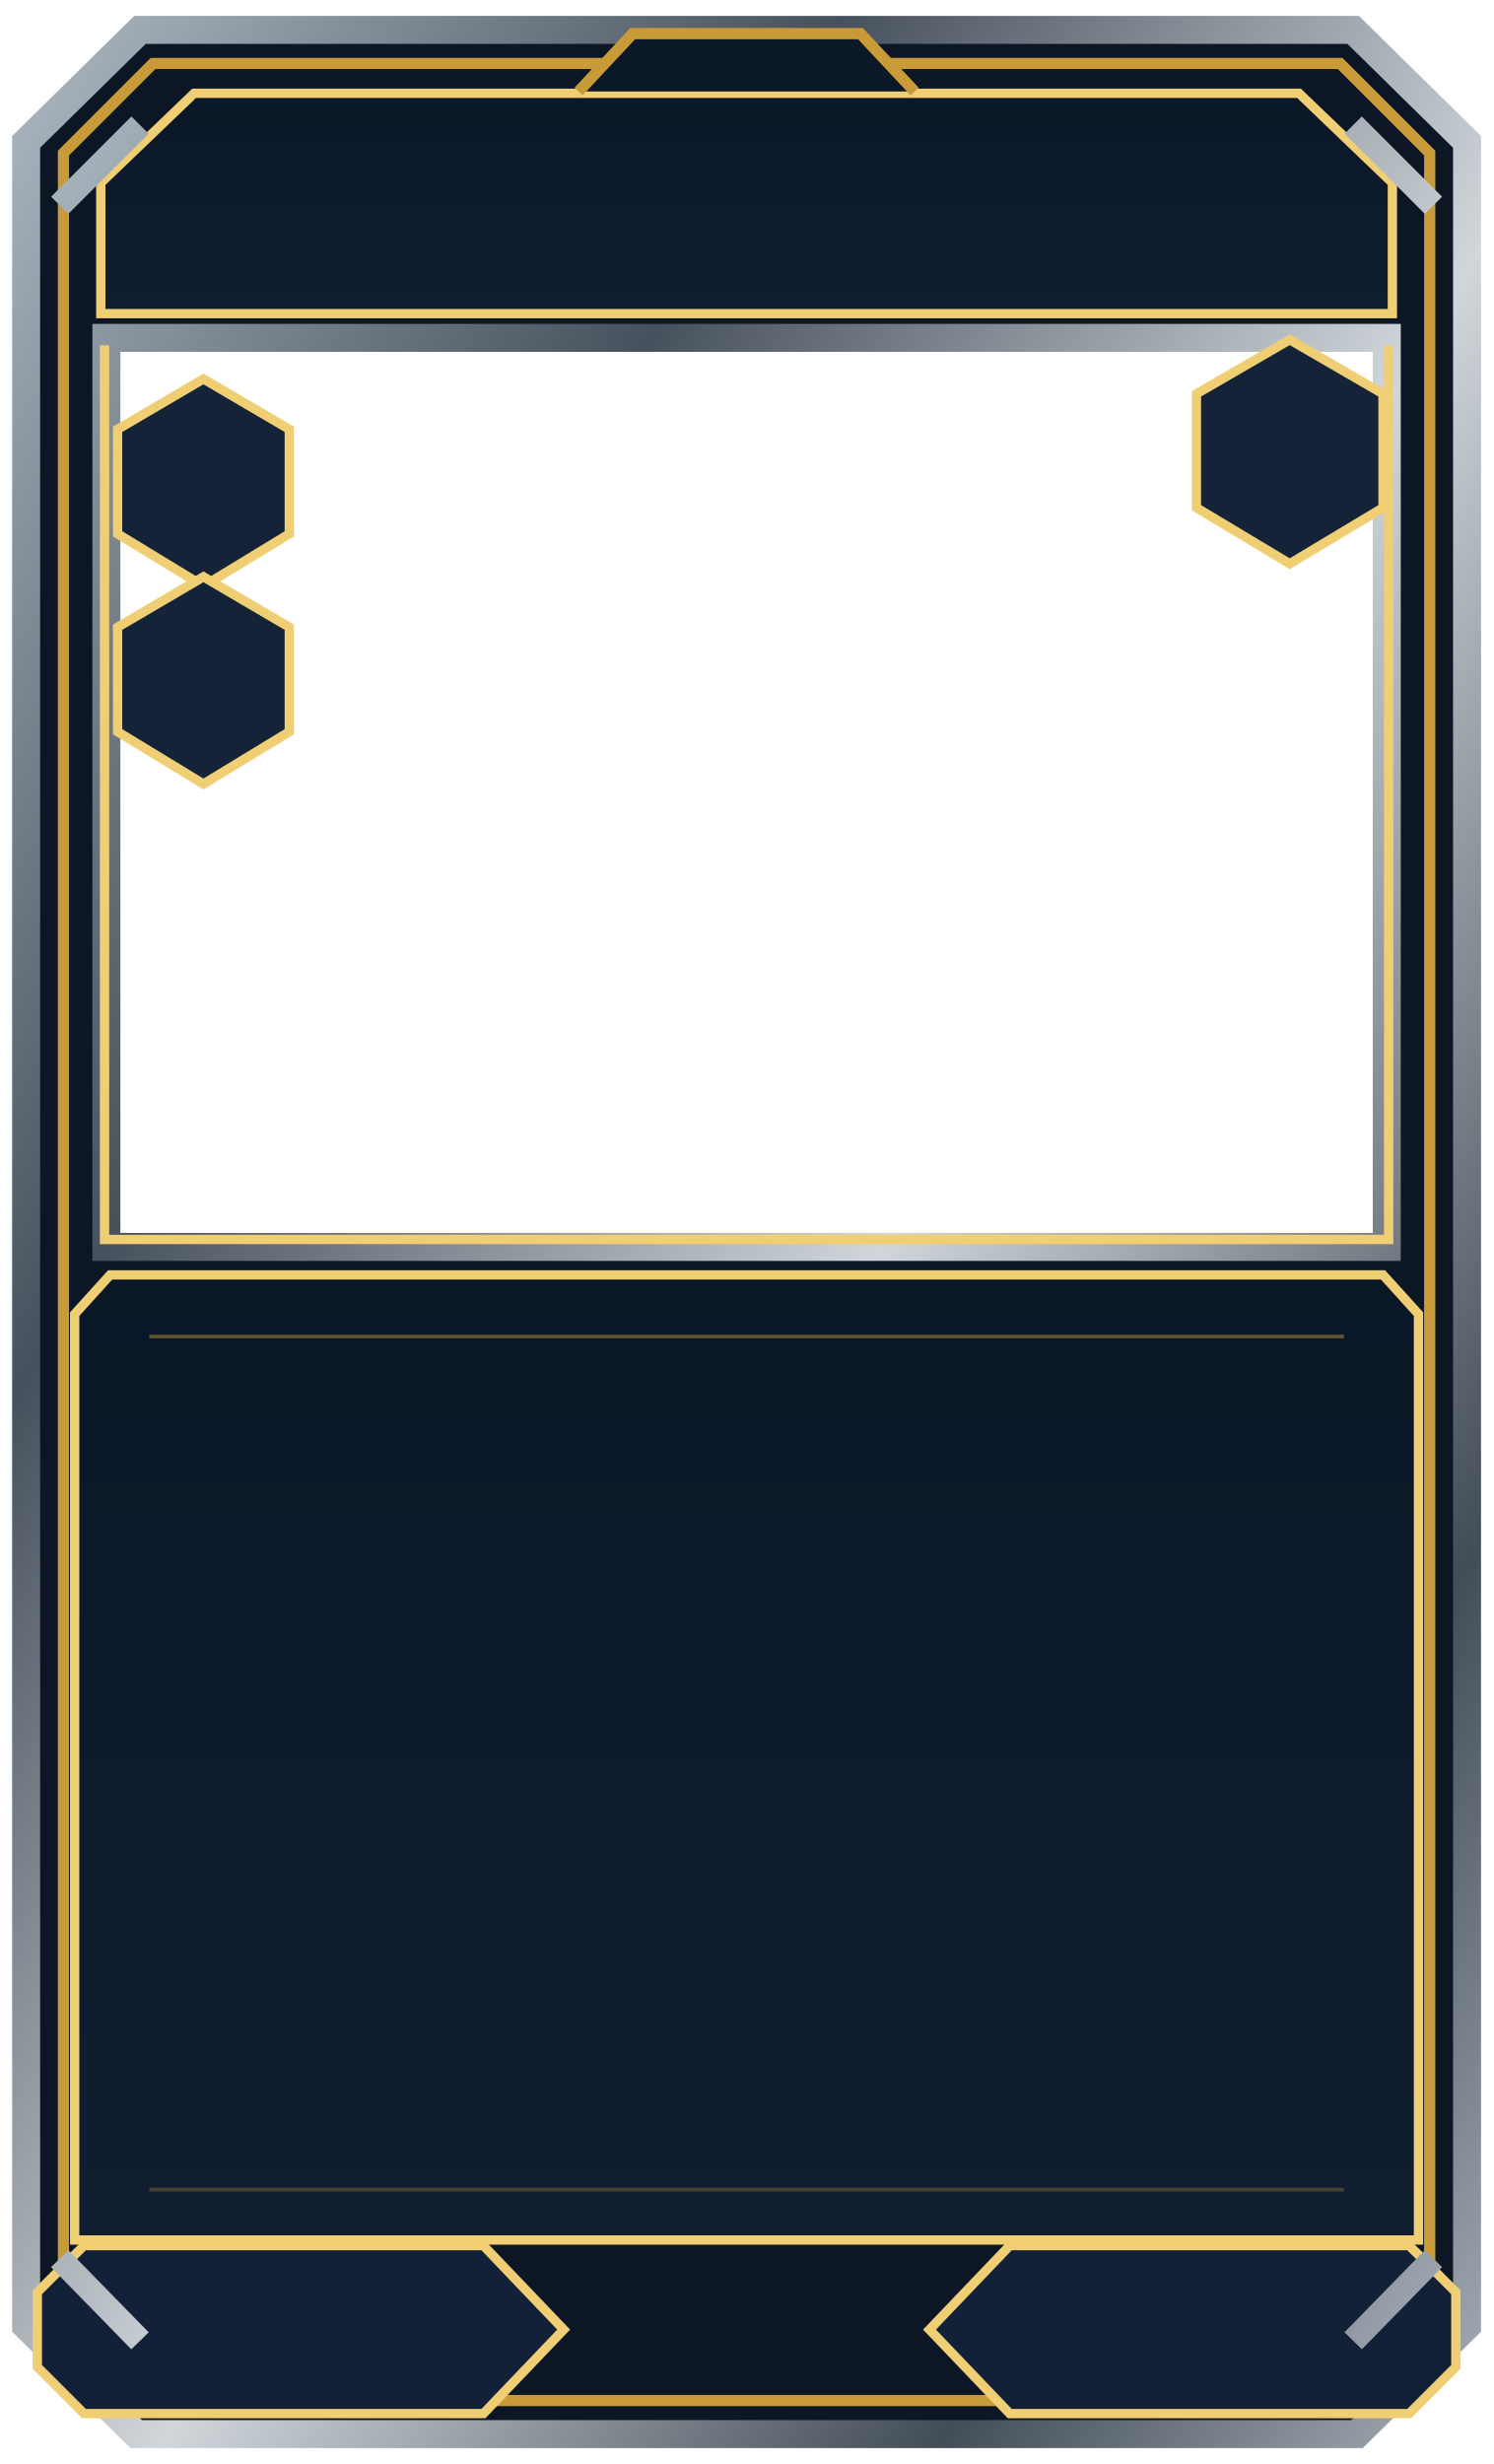
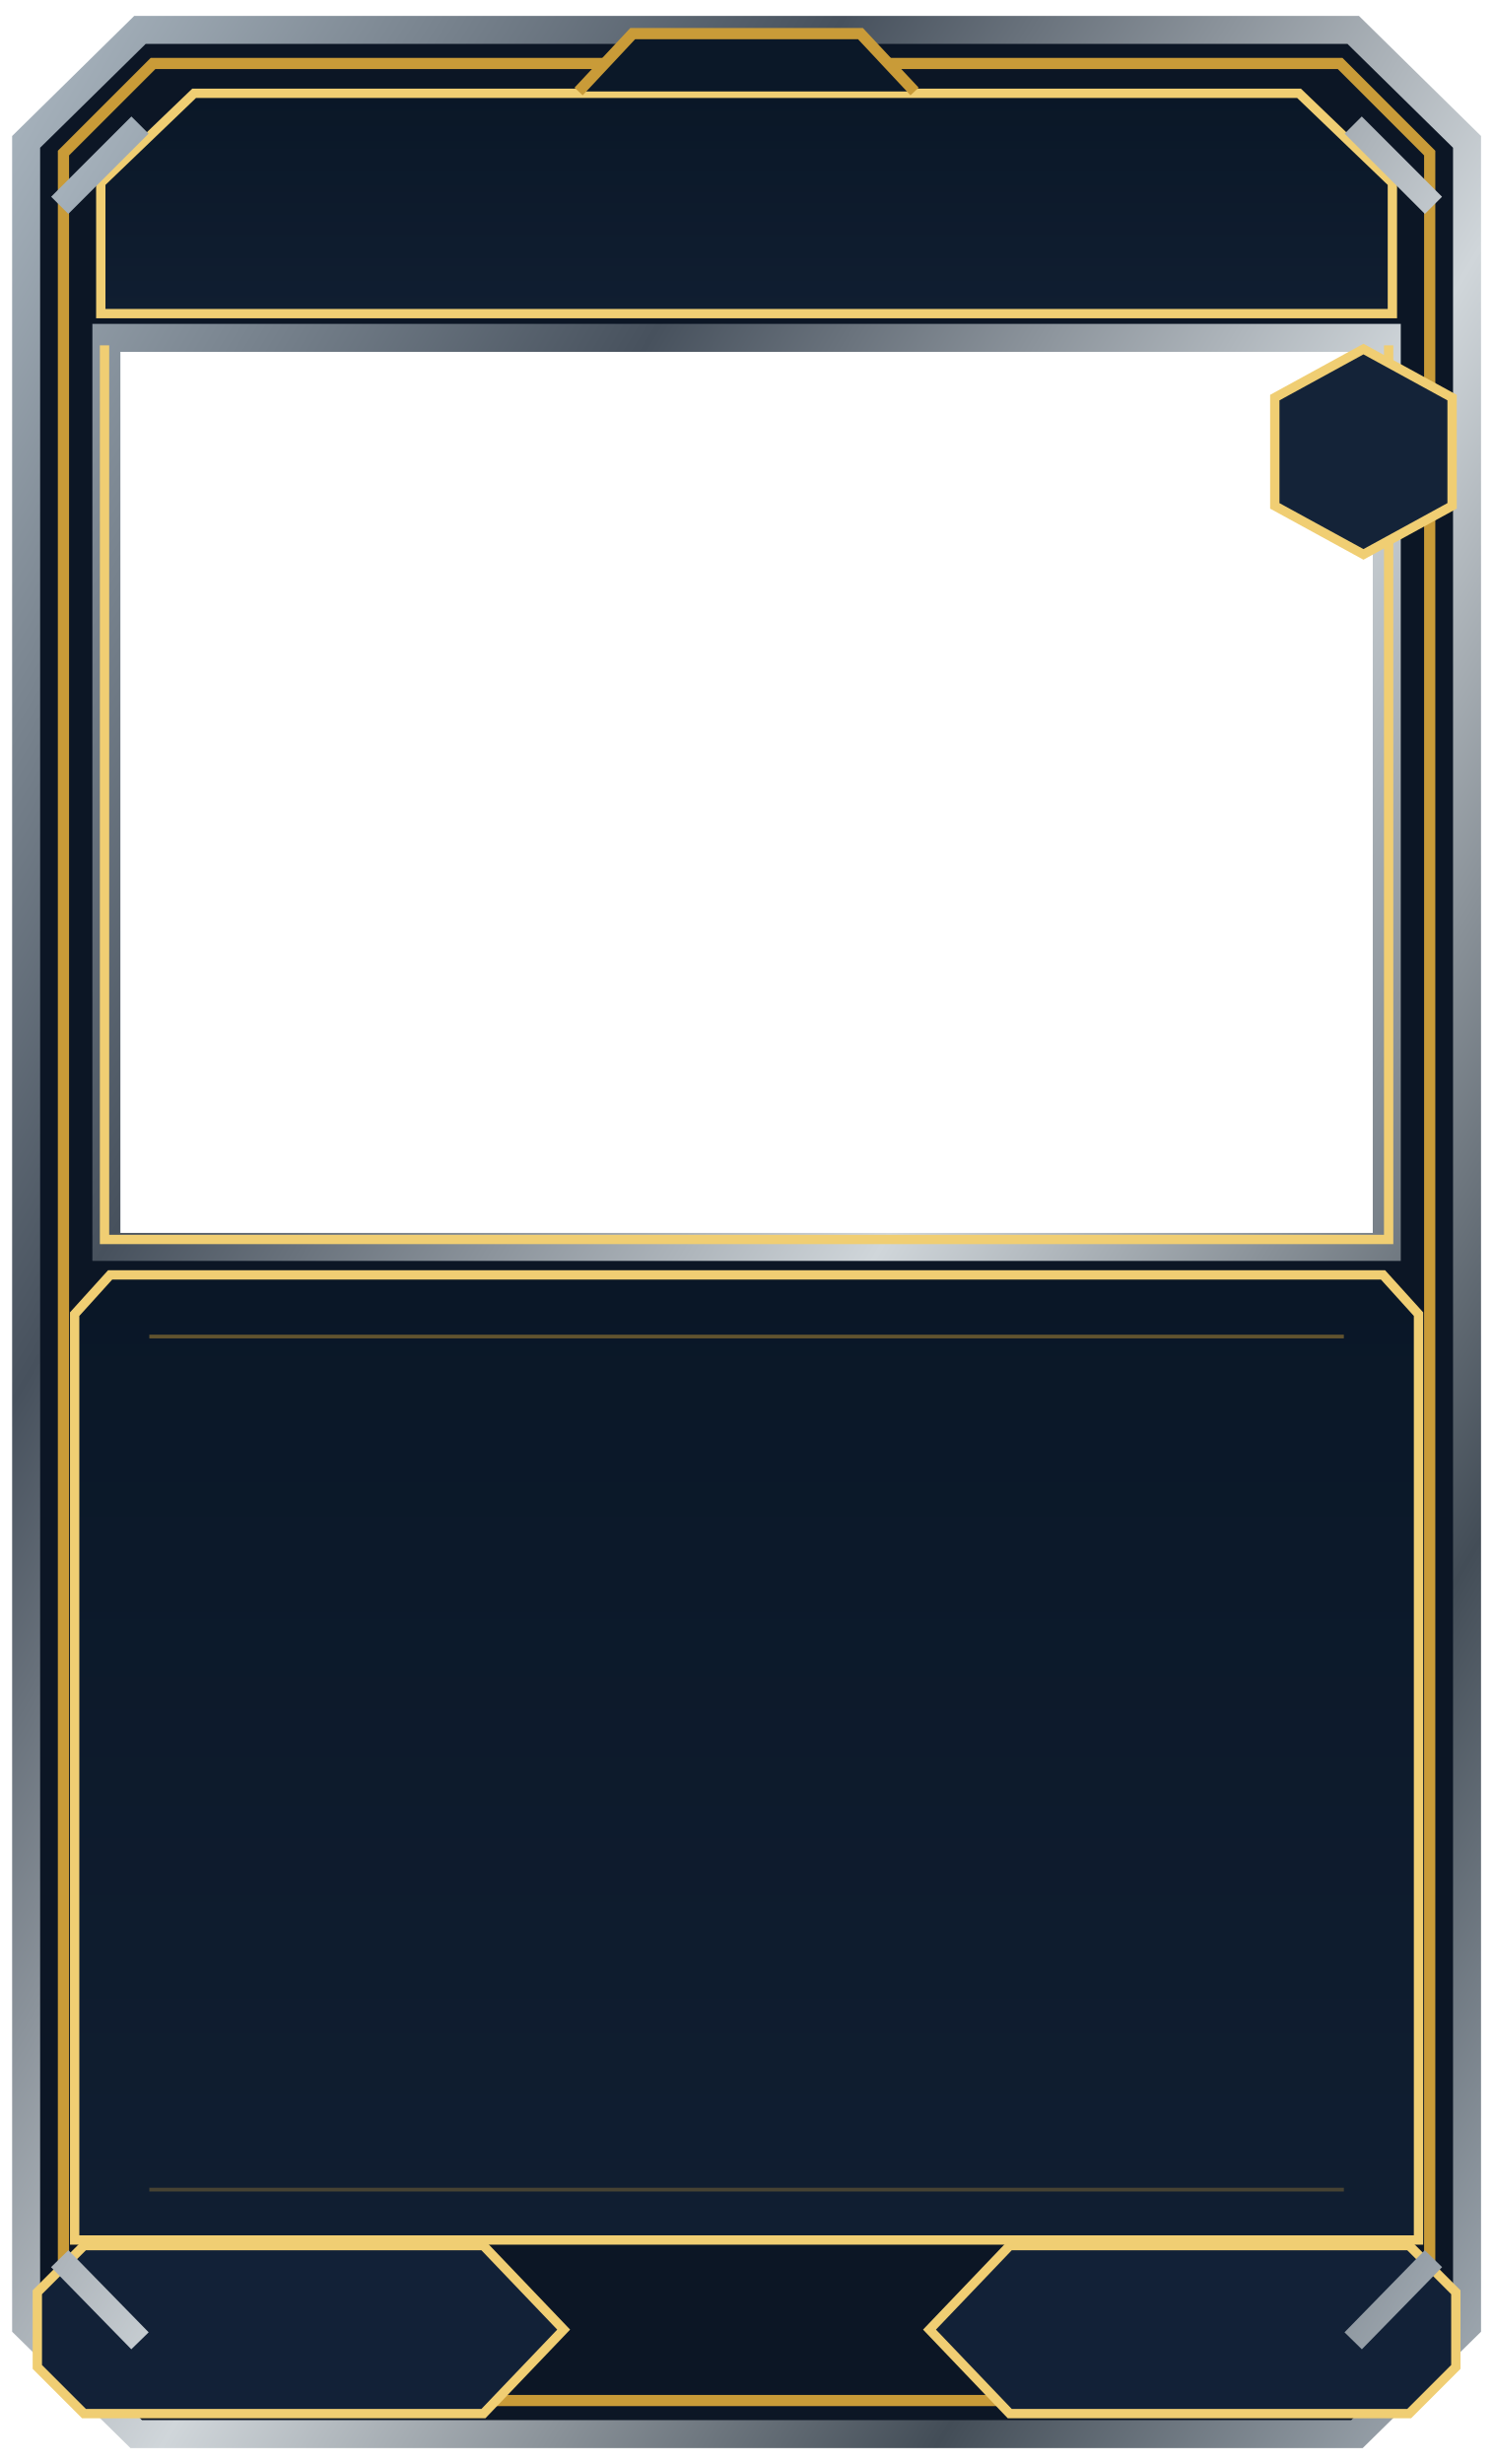
<svg xmlns="http://www.w3.org/2000/svg" width="800" height="1320" viewBox="0 0 800 1320" role="img" aria-label="Cadre servant-fusion">
  <defs>
    <linearGradient id="metal" x1="0" y1="0" x2="1" y2="1">
      <stop stop-color="#aab6c0" />
      <stop offset=".28" stop-color="#47515d" />
      <stop offset=".55" stop-color="#d0d6da" />
      <stop offset=".82" stop-color="#434d57" />
      <stop offset="1" stop-color="#a3acb4" />
    </linearGradient>
    <linearGradient id="panel" x1="0" y1="0" x2="0" y2="1">
      <stop stop-color="#0a1727" />
      <stop offset="1" stop-color="#101e31" />
    </linearGradient>
    <style>.badge{fill:#142338;stroke:#f0ce73;stroke-width:5}.stat{fill:#122137;stroke:#f0ce73;stroke-width:5}</style>
  </defs>
  <path d="M75 16 H725 L786 76 V1246 L727 1304 H73 L14 1246 V76 Z M57 181 H743 V668 H57 Z" fill-rule="evenodd" fill="#0c1625" stroke="url(#metal)" stroke-width="15" />
  <path d="M82 34 H718 L766 82 V1237 L718 1286 H82 L34 1237 V82 Z" fill="none" stroke="#c99b38" stroke-width="6" />
  <path d="M104 50 H696 L746 98 V168 H54 V98 Z" fill="url(#panel)" stroke="#f0ce73" stroke-width="5" />
  <path d="M310 49 L339 18 H461 L490 49" fill="#0b1828" stroke="#c99b38" stroke-width="6" />
  <rect x="57" y="181" width="686" height="487" fill="none" />
  <path d="M56 185 V664 H744 V185" fill="none" stroke="#f0ce73" stroke-width="5" />
  <path d="M59 683 H741 L760 704 V1200 H40 V704 Z" fill="url(#panel)" stroke="#f0ce73" stroke-width="5" />
  <path d="M80 716 H720" stroke="#c99b38" stroke-width="2" opacity=".45" />
  <path d="M80 1173 H720" stroke="#c99b38" stroke-width="2" opacity=".3" />
-   <path d="M63 230 L109 203 L155 230 L155 286 L109 314 L63 286 Z" class="badge" />
-   <path d="M63 336 L109 309 L155 336 L155 392 L109 420 L63 392 Z" class="badge" />
-   <path d="M641 211 L691 182 L741 211 L741 272 L691 302 L641 272 Z" class="badge" />
+   <path d="M683 213 L730.5 187 L778 213 L778 271 L730.5 297 L683 271 Z" class="badge" />
  <path d="M45 1203 H259 L302 1248 L259 1293 H45 L20 1268 V1228 Z" class="stat" />
  <path d="M755 1203 H541 L498 1248 L541 1293 H755 L780 1268 V1228 Z" class="stat" />
  <path d="M32 110 L75 67 M725 67 L768 110 M32 1210 L75 1254 M725 1254 L768 1210" stroke="url(#metal)" stroke-width="13" />
</svg>
